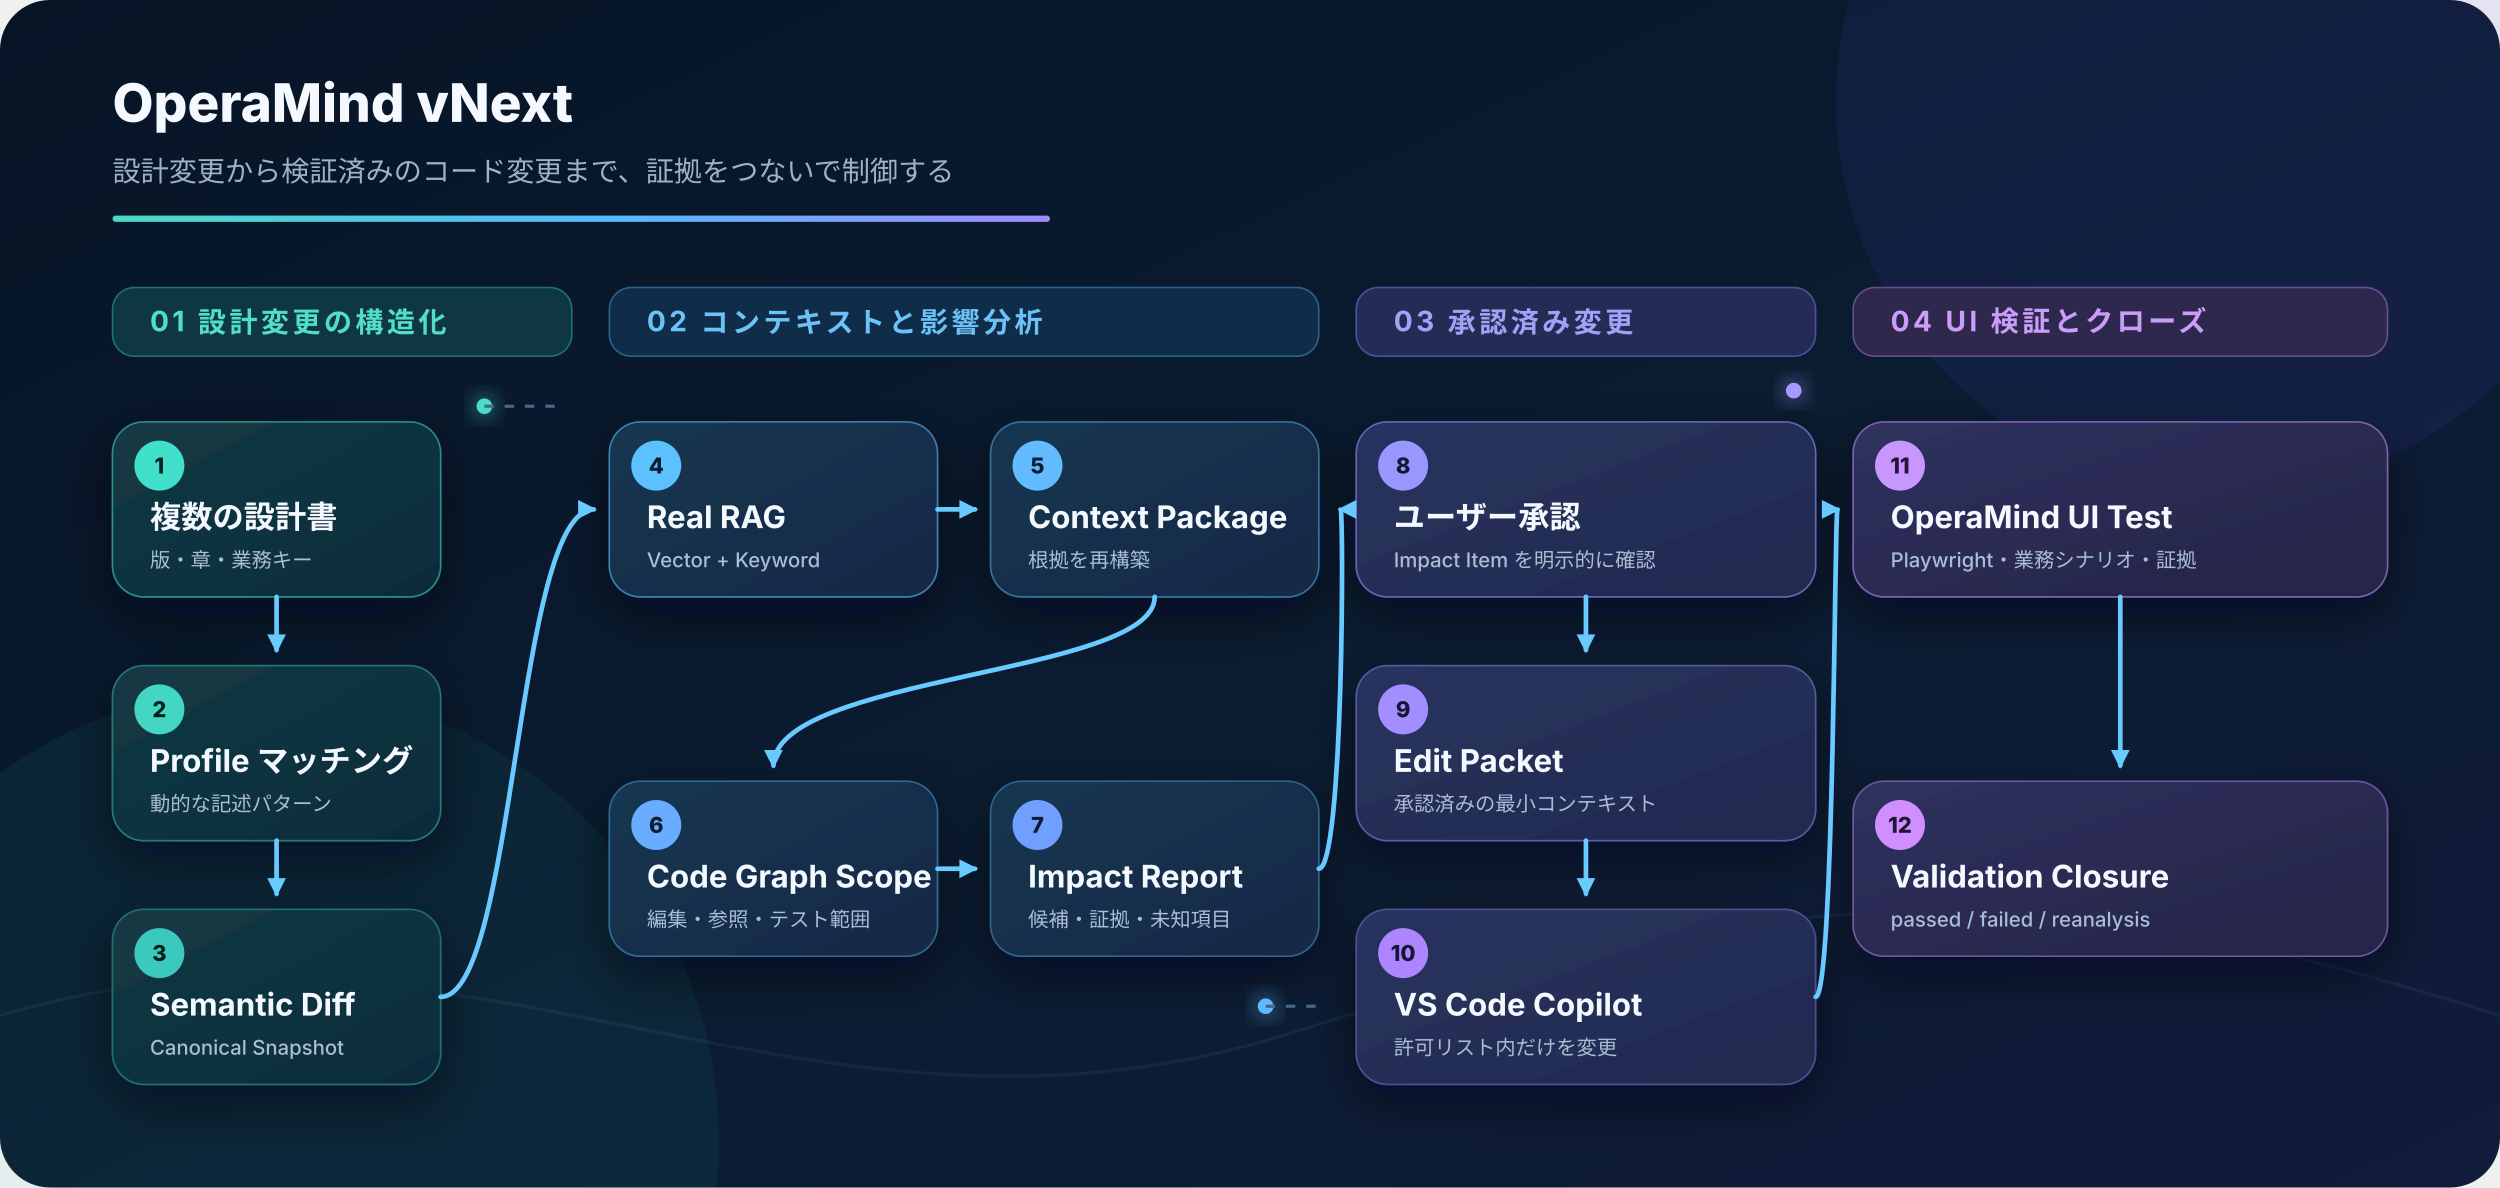
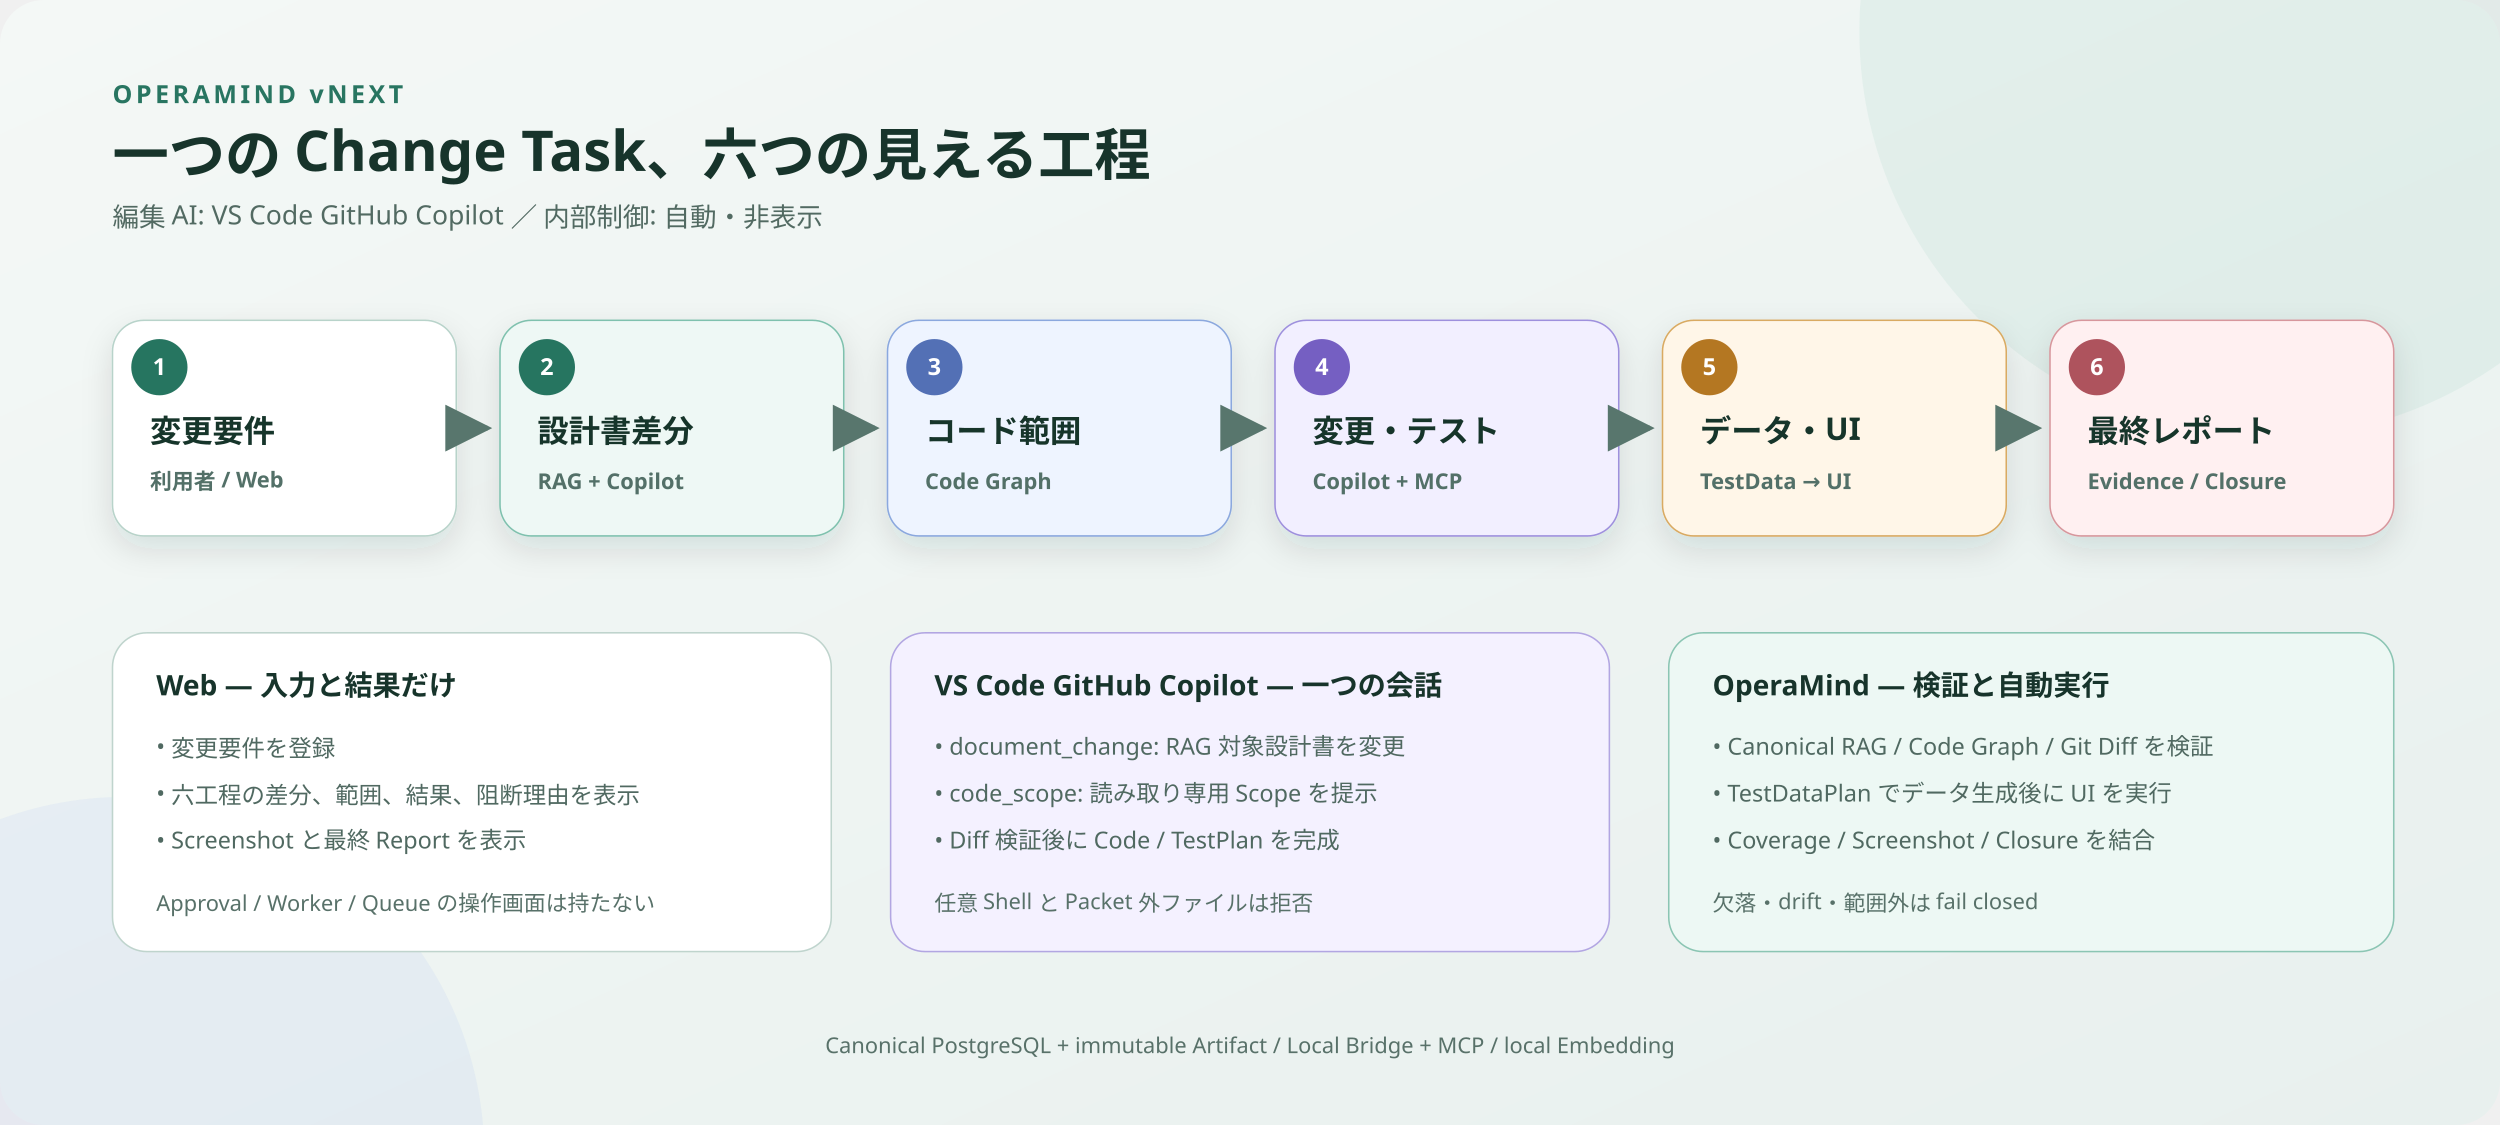
- <svg xmlns="http://www.w3.org/2000/svg" width="1600" height="760" viewBox="0 0 1600 760" role="img" aria-labelledby="title desc">
+ <svg xmlns="http://www.w3.org/2000/svg" width="1600" height="720" viewBox="0 0 1600 720" role="img" aria-labelledby="title desc">
  <defs>
    <linearGradient id="background" x1="0" y1="0" x2="1" y2="1">
-       <stop offset="0" stop-color="#071426" />
-       <stop offset="0.55" stop-color="#0b1c31" />
-       <stop offset="1" stop-color="#111b3b" />
+       <stop offset="0" stop-color="#f4f8f6" />
+       <stop offset="1" stop-color="#e8f0ee" />
    </linearGradient>
-     <linearGradient id="titleAccent" x1="0" y1="0" x2="1" y2="0">
-       <stop offset="0" stop-color="#48d9c5" />
-       <stop offset="0.55" stop-color="#56b7ff" />
-       <stop offset="1" stop-color="#9f8cff" />
-     </linearGradient>
-     <linearGradient id="inputCard" x1="0" y1="0" x2="1" y2="1">
-       <stop offset="0" stop-color="#123a43" />
-       <stop offset="1" stop-color="#102b3b" />
-     </linearGradient>
-     <linearGradient id="analysisCard" x1="0" y1="0" x2="1" y2="1">
-       <stop offset="0" stop-color="#123651" />
-       <stop offset="1" stop-color="#142845" />
-     </linearGradient>
-     <linearGradient id="editCard" x1="0" y1="0" x2="1" y2="1">
-       <stop offset="0" stop-color="#25345f" />
-       <stop offset="1" stop-color="#24294e" />
-     </linearGradient>
-     <linearGradient id="verifyCard" x1="0" y1="0" x2="1" y2="1">
-       <stop offset="0" stop-color="#2e315e" />
-       <stop offset="1" stop-color="#252447" />
-     </linearGradient>
-     <filter id="shadow" x="-30%" y="-30%" width="160%" height="160%">
-       <feDropShadow dx="0" dy="12" stdDeviation="16" flood-color="#020711" flood-opacity="0.55" />
+     <filter id="shadow" x="-20%" y="-20%" width="140%" height="150%">
+       <feDropShadow dx="0" dy="8" stdDeviation="10" flood-color="#16352c" flood-opacity="0.12" />
    </filter>
-     <filter id="softGlow" x="-80%" y="-80%" width="260%" height="260%">
-       <feGaussianBlur stdDeviation="7" result="blur" />
-       <feMerge>
-         <feMergeNode in="blur" />
-         <feMergeNode in="SourceGraphic" />
-       </feMerge>
-     </filter>
-     <marker id="arrow" markerWidth="12" markerHeight="12" refX="10" refY="6" orient="auto" markerUnits="userSpaceOnUse">
-       <path d="M0 0 L12 6 L0 12 Z" fill="#69caff" />
+     <marker id="arrow" markerWidth="10" markerHeight="10" refX="9" refY="5" orient="auto">
+       <path d="M0 0L10 5L0 10Z" fill="#58766d" />
    </marker>
    <style>
-       .sans { font-family: Inter, "Noto Sans JP", "Hiragino Kaku Gothic ProN", "Yu Gothic", sans-serif; }
-       .phase { font-size: 18px; font-weight: 700; letter-spacing: 0.12em; }
-       .step-no { font-size: 14px; font-weight: 800; }
-       .node-title { font-size: 20px; font-weight: 700; fill: #f4f8ff; }
-       .node-sub { font-size: 13px; font-weight: 500; fill: #a9bdd4; }
-       .flow { fill: none; stroke: #69caff; stroke-width: 3; stroke-linecap: round; marker-end: url(#arrow); }
-       .flow-muted { fill: none; stroke: #426a8c; stroke-width: 2; stroke-dasharray: 6 7; }
+       text { font-family: "Noto Sans JP", "Yu Gothic", sans-serif; fill: #17342b; }
+       .eyebrow { font-size: 16px; font-weight: 700; letter-spacing: 0.14em; fill: #287561; }
+       .title { font-size: 36px; font-weight: 800; }
+       .subtitle { font-size: 17px; fill: #526a62; }
+       .number { font-size: 15px; font-weight: 800; fill: #fff; }
+       .stage-title { font-size: 20px; font-weight: 800; }
+       .stage-owner { font-size: 14px; font-weight: 700; fill: #527067; }
+       .lane-title { font-size: 18px; font-weight: 800; }
+       .lane-text { font-size: 15px; fill: #506961; }
+       .note { font-size: 14px; fill: #587169; }
+       .arrow { stroke: #58766d; stroke-width: 3; fill: none; marker-end: url(#arrow); }
    </style>
  </defs>
-   <rect width="1600" height="760" rx="32" fill="url(#background)" />
-   <circle cx="1425" cy="65" r="250" fill="#684dff" opacity="0.08" />
-   <circle cx="170" cy="730" r="290" fill="#28e4c2" opacity="0.06" />
-   <path d="M0 650 C300 560 520 760 830 660 S1320 560 1600 650" fill="none" stroke="#65c8ff" stroke-opacity="0.07" stroke-width="2" />
-   <g class="sans">
-     <text x="72" y="78" fill="#f5f8ff" font-size="34" font-weight="800">OperaMind vNext</text>
-     <text x="72" y="116" fill="#9db1c9" font-size="18" font-weight="500">設計変更から検証済みのコード変更まで、証拠をつないで制御する</text>
-     <rect x="72" y="138" width="600" height="4" rx="2" fill="url(#titleAccent)" />
-     <g opacity="0.96">
-       <rect x="72" y="184" width="294" height="44" rx="14" fill="#103844" stroke="#36d8c4" stroke-opacity="0.45" />
-       <text x="96" y="212" class="phase" fill="#54e5d0">01  設計変更の構造化</text>
-       <rect x="390" y="184" width="454" height="44" rx="14" fill="#102e4a" stroke="#51baff" stroke-opacity="0.45" />
-       <text x="414" y="212" class="phase" fill="#70c9ff">02  コンテキストと影響分析</text>
-       <rect x="868" y="184" width="294" height="44" rx="14" fill="#252d57" stroke="#8e8cff" stroke-opacity="0.48" />
-       <text x="892" y="212" class="phase" fill="#aaa5ff">03  承認済み変更</text>
-       <rect x="1186" y="184" width="342" height="44" rx="14" fill="#30294e" stroke="#c38cff" stroke-opacity="0.45" />
-       <text x="1210" y="212" class="phase" fill="#d1a3ff">04  UI 検証とクローズ</text>
+   <rect width="1600" height="720" rx="28" fill="url(#background)" />
+   <circle cx="1450" cy="20" r="260" fill="#68b7a1" opacity="0.10" />
+   <circle cx="80" cy="740" r="230" fill="#6d8fec" opacity="0.08" />
+   <text x="72" y="66" class="eyebrow">OPERAMIND vNEXT</text>
+   <text x="72" y="112" class="title">一つの Change Task、六つの見える工程</text>
+   <text x="72" y="145" class="subtitle">編集 AI: VS Code GitHub Copilot ／ 内部制御: 自動・非表示</text>
+   <g filter="url(#shadow)">
+     <g transform="translate(72 205)">
+       <rect width="220" height="138" rx="20" fill="#ffffff" stroke="#b8d3ca" />
+       <circle cx="30" cy="30" r="18" fill="#287561" />
+       <text x="30" y="35" text-anchor="middle" class="number">1</text>
+       <text x="24" y="78" class="stage-title">変更要件</text>
+       <text x="24" y="108" class="stage-owner">利用者 / Web</text>
    </g>
-     <g filter="url(#shadow)">
-       <g transform="translate(72 270)">
-         <rect width="210" height="112" rx="20" fill="url(#inputCard)" stroke="#3fe0ca" stroke-opacity="0.55" />
-         <circle cx="30" cy="28" r="16" fill="#3fe0ca" />
-         <text x="30" y="33" text-anchor="middle" class="step-no" fill="#06231f">1</text>
-         <text x="24" y="68" class="node-title">複数の設計書</text>
-         <text x="24" y="93" class="node-sub">版・章・業務キー</text>
-       </g>
-       <g transform="translate(72 426)">
-         <rect width="210" height="112" rx="20" fill="url(#inputCard)" stroke="#3fe0ca" stroke-opacity="0.42" />
-         <circle cx="30" cy="28" r="16" fill="#42d6c3" />
-         <text x="30" y="33" text-anchor="middle" class="step-no" fill="#06231f">2</text>
-         <text x="24" y="68" class="node-title">Profile マッチング</text>
-         <text x="24" y="93" class="node-sub">動的な記述パターン</text>
-       </g>
-       <g transform="translate(72 582)">
-         <rect width="210" height="112" rx="20" fill="url(#inputCard)" stroke="#3fe0ca" stroke-opacity="0.36" />
-         <circle cx="30" cy="28" r="16" fill="#3bc9bd" />
-         <text x="30" y="33" text-anchor="middle" class="step-no" fill="#06231f">3</text>
-         <text x="24" y="68" class="node-title">Semantic Diff</text>
-         <text x="24" y="93" class="node-sub">Canonical Snapshot</text>
-       </g>
-       <g transform="translate(390 270)">
-         <rect width="210" height="112" rx="20" fill="url(#analysisCard)" stroke="#5cc2ff" stroke-opacity="0.58" />
-         <circle cx="30" cy="28" r="16" fill="#5cc2ff" />
-         <text x="30" y="33" text-anchor="middle" class="step-no" fill="#081e33">4</text>
-         <text x="24" y="68" class="node-title">Real RAG</text>
-         <text x="24" y="93" class="node-sub">Vector + Keyword</text>
-       </g>
-       <g transform="translate(634 270)">
-         <rect width="210" height="112" rx="20" fill="url(#analysisCard)" stroke="#5cc2ff" stroke-opacity="0.48" />
-         <circle cx="30" cy="28" r="16" fill="#63bbff" />
-         <text x="30" y="33" text-anchor="middle" class="step-no" fill="#081e33">5</text>
-         <text x="24" y="68" class="node-title">Context Package</text>
-         <text x="24" y="93" class="node-sub">根拠を再構築</text>
-       </g>
-       <g transform="translate(390 500)">
-         <rect width="210" height="112" rx="20" fill="url(#analysisCard)" stroke="#5cc2ff" stroke-opacity="0.42" />
-         <circle cx="30" cy="28" r="16" fill="#68adff" />
-         <text x="30" y="33" text-anchor="middle" class="step-no" fill="#081e33">6</text>
-         <text x="24" y="68" class="node-title">Code Graph Scope</text>
-         <text x="24" y="93" class="node-sub">編集・参照・テスト範囲</text>
-       </g>
-       <g transform="translate(634 500)">
-         <rect width="210" height="112" rx="20" fill="url(#analysisCard)" stroke="#5cc2ff" stroke-opacity="0.38" />
-         <circle cx="30" cy="28" r="16" fill="#719fff" />
-         <text x="30" y="33" text-anchor="middle" class="step-no" fill="#081e33">7</text>
-         <text x="24" y="68" class="node-title">Impact Report</text>
-         <text x="24" y="93" class="node-sub">候補・証拠・未知項目</text>
-       </g>
-       <g transform="translate(868 270)">
-         <rect width="294" height="112" rx="20" fill="url(#editCard)" stroke="#9998ff" stroke-opacity="0.56" />
-         <circle cx="30" cy="28" r="16" fill="#9897ff" />
-         <text x="30" y="33" text-anchor="middle" class="step-no" fill="#151434">8</text>
-         <text x="24" y="68" class="node-title">ユーザー承認</text>
-         <text x="24" y="93" class="node-sub">Impact Item を明示的に確認</text>
-       </g>
-       <g transform="translate(868 426)">
-         <rect width="294" height="112" rx="20" fill="url(#editCard)" stroke="#9998ff" stroke-opacity="0.46" />
-         <circle cx="30" cy="28" r="16" fill="#a28eff" />
-         <text x="30" y="33" text-anchor="middle" class="step-no" fill="#151434">9</text>
-         <text x="24" y="68" class="node-title">Edit Packet</text>
-         <text x="24" y="93" class="node-sub">承認済みの最小コンテキスト</text>
-       </g>
-       <g transform="translate(868 582)">
-         <rect width="294" height="112" rx="20" fill="url(#editCard)" stroke="#9998ff" stroke-opacity="0.38" />
-         <circle cx="30" cy="28" r="16" fill="#ad86ff" />
-         <text x="30" y="33" text-anchor="middle" class="step-no" fill="#151434">10</text>
-         <text x="24" y="68" class="node-title">VS Code Copilot</text>
-         <text x="24" y="93" class="node-sub">許可リスト内だけを変更</text>
-       </g>
-       <g transform="translate(1186 270)">
-         <rect width="342" height="112" rx="20" fill="url(#verifyCard)" stroke="#c797ff" stroke-opacity="0.54" />
-         <circle cx="30" cy="28" r="16" fill="#c797ff" />
-         <text x="30" y="33" text-anchor="middle" class="step-no" fill="#231232">11</text>
-         <text x="24" y="68" class="node-title">OperaMind UI Test</text>
-         <text x="24" y="93" class="node-sub">Playwright・業務シナリオ・証拠</text>
-       </g>
-       <g transform="translate(1186 500)">
-         <rect width="342" height="112" rx="20" fill="url(#verifyCard)" stroke="#c797ff" stroke-opacity="0.45" />
-         <circle cx="30" cy="28" r="16" fill="#d08fff" />
-         <text x="30" y="33" text-anchor="middle" class="step-no" fill="#231232">12</text>
-         <text x="24" y="68" class="node-title">Validation Closure</text>
-         <text x="24" y="93" class="node-sub">passed / failed / reanalysis</text>
-       </g>
+     <g transform="translate(320 205)">
+       <rect width="220" height="138" rx="20" fill="#eef8f5" stroke="#7fc1ae" />
+       <circle cx="30" cy="30" r="18" fill="#287561" />
+       <text x="30" y="35" text-anchor="middle" class="number">2</text>
+       <text x="24" y="78" class="stage-title">設計書差分</text>
+       <text x="24" y="108" class="stage-owner">RAG + Copilot</text>
    </g>
-     <path class="flow" d="M177 382 L177 416" />
-     <path class="flow" d="M177 538 L177 572" />
-     <path class="flow" d="M282 638 C330 638 330 326 380 326" />
-     <path class="flow" d="M600 326 L624 326" />
-     <path class="flow" d="M739 382 C739 432 495 432 495 490" />
-     <path class="flow" d="M600 556 L624 556" />
-     <path class="flow" d="M844 556 C860 556 860 326 858 326" />
-     <path class="flow" d="M1015 382 L1015 416" />
-     <path class="flow" d="M1015 538 L1015 572" />
-     <path class="flow" d="M1162 638 C1174 638 1174 326 1176 326" />
-     <path class="flow" d="M1357 382 L1357 490" />
-     <g transform="translate(310 260)">
-       <circle cx="0" cy="0" r="5" fill="#49ddc8" filter="url(#softGlow)" />
-       <path class="flow-muted" d="M0 0 L48 0" />
+     <g transform="translate(568 205)">
+       <rect width="220" height="138" rx="20" fill="#eef4ff" stroke="#8ba8de" />
+       <circle cx="30" cy="30" r="18" fill="#526fb5" />
+       <text x="30" y="35" text-anchor="middle" class="number">3</text>
+       <text x="24" y="78" class="stage-title">コード範囲</text>
+       <text x="24" y="108" class="stage-owner">Code Graph</text>
    </g>
-     <g transform="translate(810 644)">
-       <circle cx="0" cy="0" r="5" fill="#61baff" filter="url(#softGlow)" />
-       <path class="flow-muted" d="M0 0 L32 0" />
+     <g transform="translate(816 205)">
+       <rect width="220" height="138" rx="20" fill="#f2efff" stroke="#9e90dd" />
+       <circle cx="30" cy="30" r="18" fill="#755fc2" />
+       <text x="30" y="35" text-anchor="middle" class="number">4</text>
+       <text x="24" y="78" class="stage-title">変更・テスト</text>
+       <text x="24" y="108" class="stage-owner">Copilot + MCP</text>
    </g>
-     <g transform="translate(1148 250)">
-       <circle cx="0" cy="0" r="5" fill="#a898ff" filter="url(#softGlow)" />
+     <g transform="translate(1064 205)">
+       <rect width="220" height="138" rx="20" fill="#fff6e8" stroke="#d9aa62" />
+       <circle cx="30" cy="30" r="18" fill="#b47724" />
+       <text x="30" y="35" text-anchor="middle" class="number">5</text>
+       <text x="24" y="78" class="stage-title">データ・UI</text>
+       <text x="24" y="108" class="stage-owner">TestData → UI</text>
+     </g>
+     <g transform="translate(1312 205)">
+       <rect width="220" height="138" rx="20" fill="#fff0f1" stroke="#d7979d" />
+       <circle cx="30" cy="30" r="18" fill="#ae525d" />
+       <text x="30" y="35" text-anchor="middle" class="number">6</text>
+       <text x="24" y="78" class="stage-title">最終レポート</text>
+       <text x="24" y="108" class="stage-owner">Evidence / Closure</text>
    </g>
  </g>
+   <path d="M292 274H312" class="arrow" />
+   <path d="M540 274H560" class="arrow" />
+   <path d="M788 274H808" class="arrow" />
+   <path d="M1036 274H1056" class="arrow" />
+   <path d="M1284 274H1304" class="arrow" />
+   <g transform="translate(72 405)">
+     <rect width="460" height="204" rx="22" fill="#ffffff" stroke="#bfd4cd" />
+     <text x="28" y="40" class="lane-title">Web — 入力と結果だけ</text>
+     <text x="28" y="78" class="lane-text">• 変更要件を登録</text>
+     <text x="28" y="108" class="lane-text">• 六工程の差分、範囲、結果、阻断理由を表示</text>
+     <text x="28" y="138" class="lane-text">• Screenshot と最終 Report を表示</text>
+     <text x="28" y="178" class="note">Approval / Worker / Queue の操作画面は持たない</text>
+   </g>
+   <g transform="translate(570 405)">
+     <rect width="460" height="204" rx="22" fill="#f4f1ff" stroke="#b2a6e2" />
+     <text x="28" y="40" class="lane-title">VS Code GitHub Copilot — 一つの会話</text>
+     <text x="28" y="78" class="lane-text">• document_change: RAG 対象設計書を変更</text>
+     <text x="28" y="108" class="lane-text">• code_scope: 読み取り専用 Scope を提示</text>
+     <text x="28" y="138" class="lane-text">• Diff 検証後に Code / TestPlan を完成</text>
+     <text x="28" y="178" class="note">任意 Shell と Packet 外ファイルは拒否</text>
+   </g>
+   <g transform="translate(1068 405)">
+     <rect width="464" height="204" rx="22" fill="#edf8f4" stroke="#8bc5b3" />
+     <text x="28" y="40" class="lane-title">OperaMind — 検証と自動実行</text>
+     <text x="28" y="78" class="lane-text">• Canonical RAG / Code Graph / Git Diff を検証</text>
+     <text x="28" y="108" class="lane-text">• TestDataPlan でデータ生成後に UI を実行</text>
+     <text x="28" y="138" class="lane-text">• Coverage / Screenshot / Closure を結合</text>
+     <text x="28" y="178" class="note">欠落・drift・範囲外は fail closed</text>
+   </g>
+   <text x="800" y="674" text-anchor="middle" class="note">Canonical PostgreSQL + immutable Artifact / Local Bridge + MCP / local Embedding</text>
</svg>
